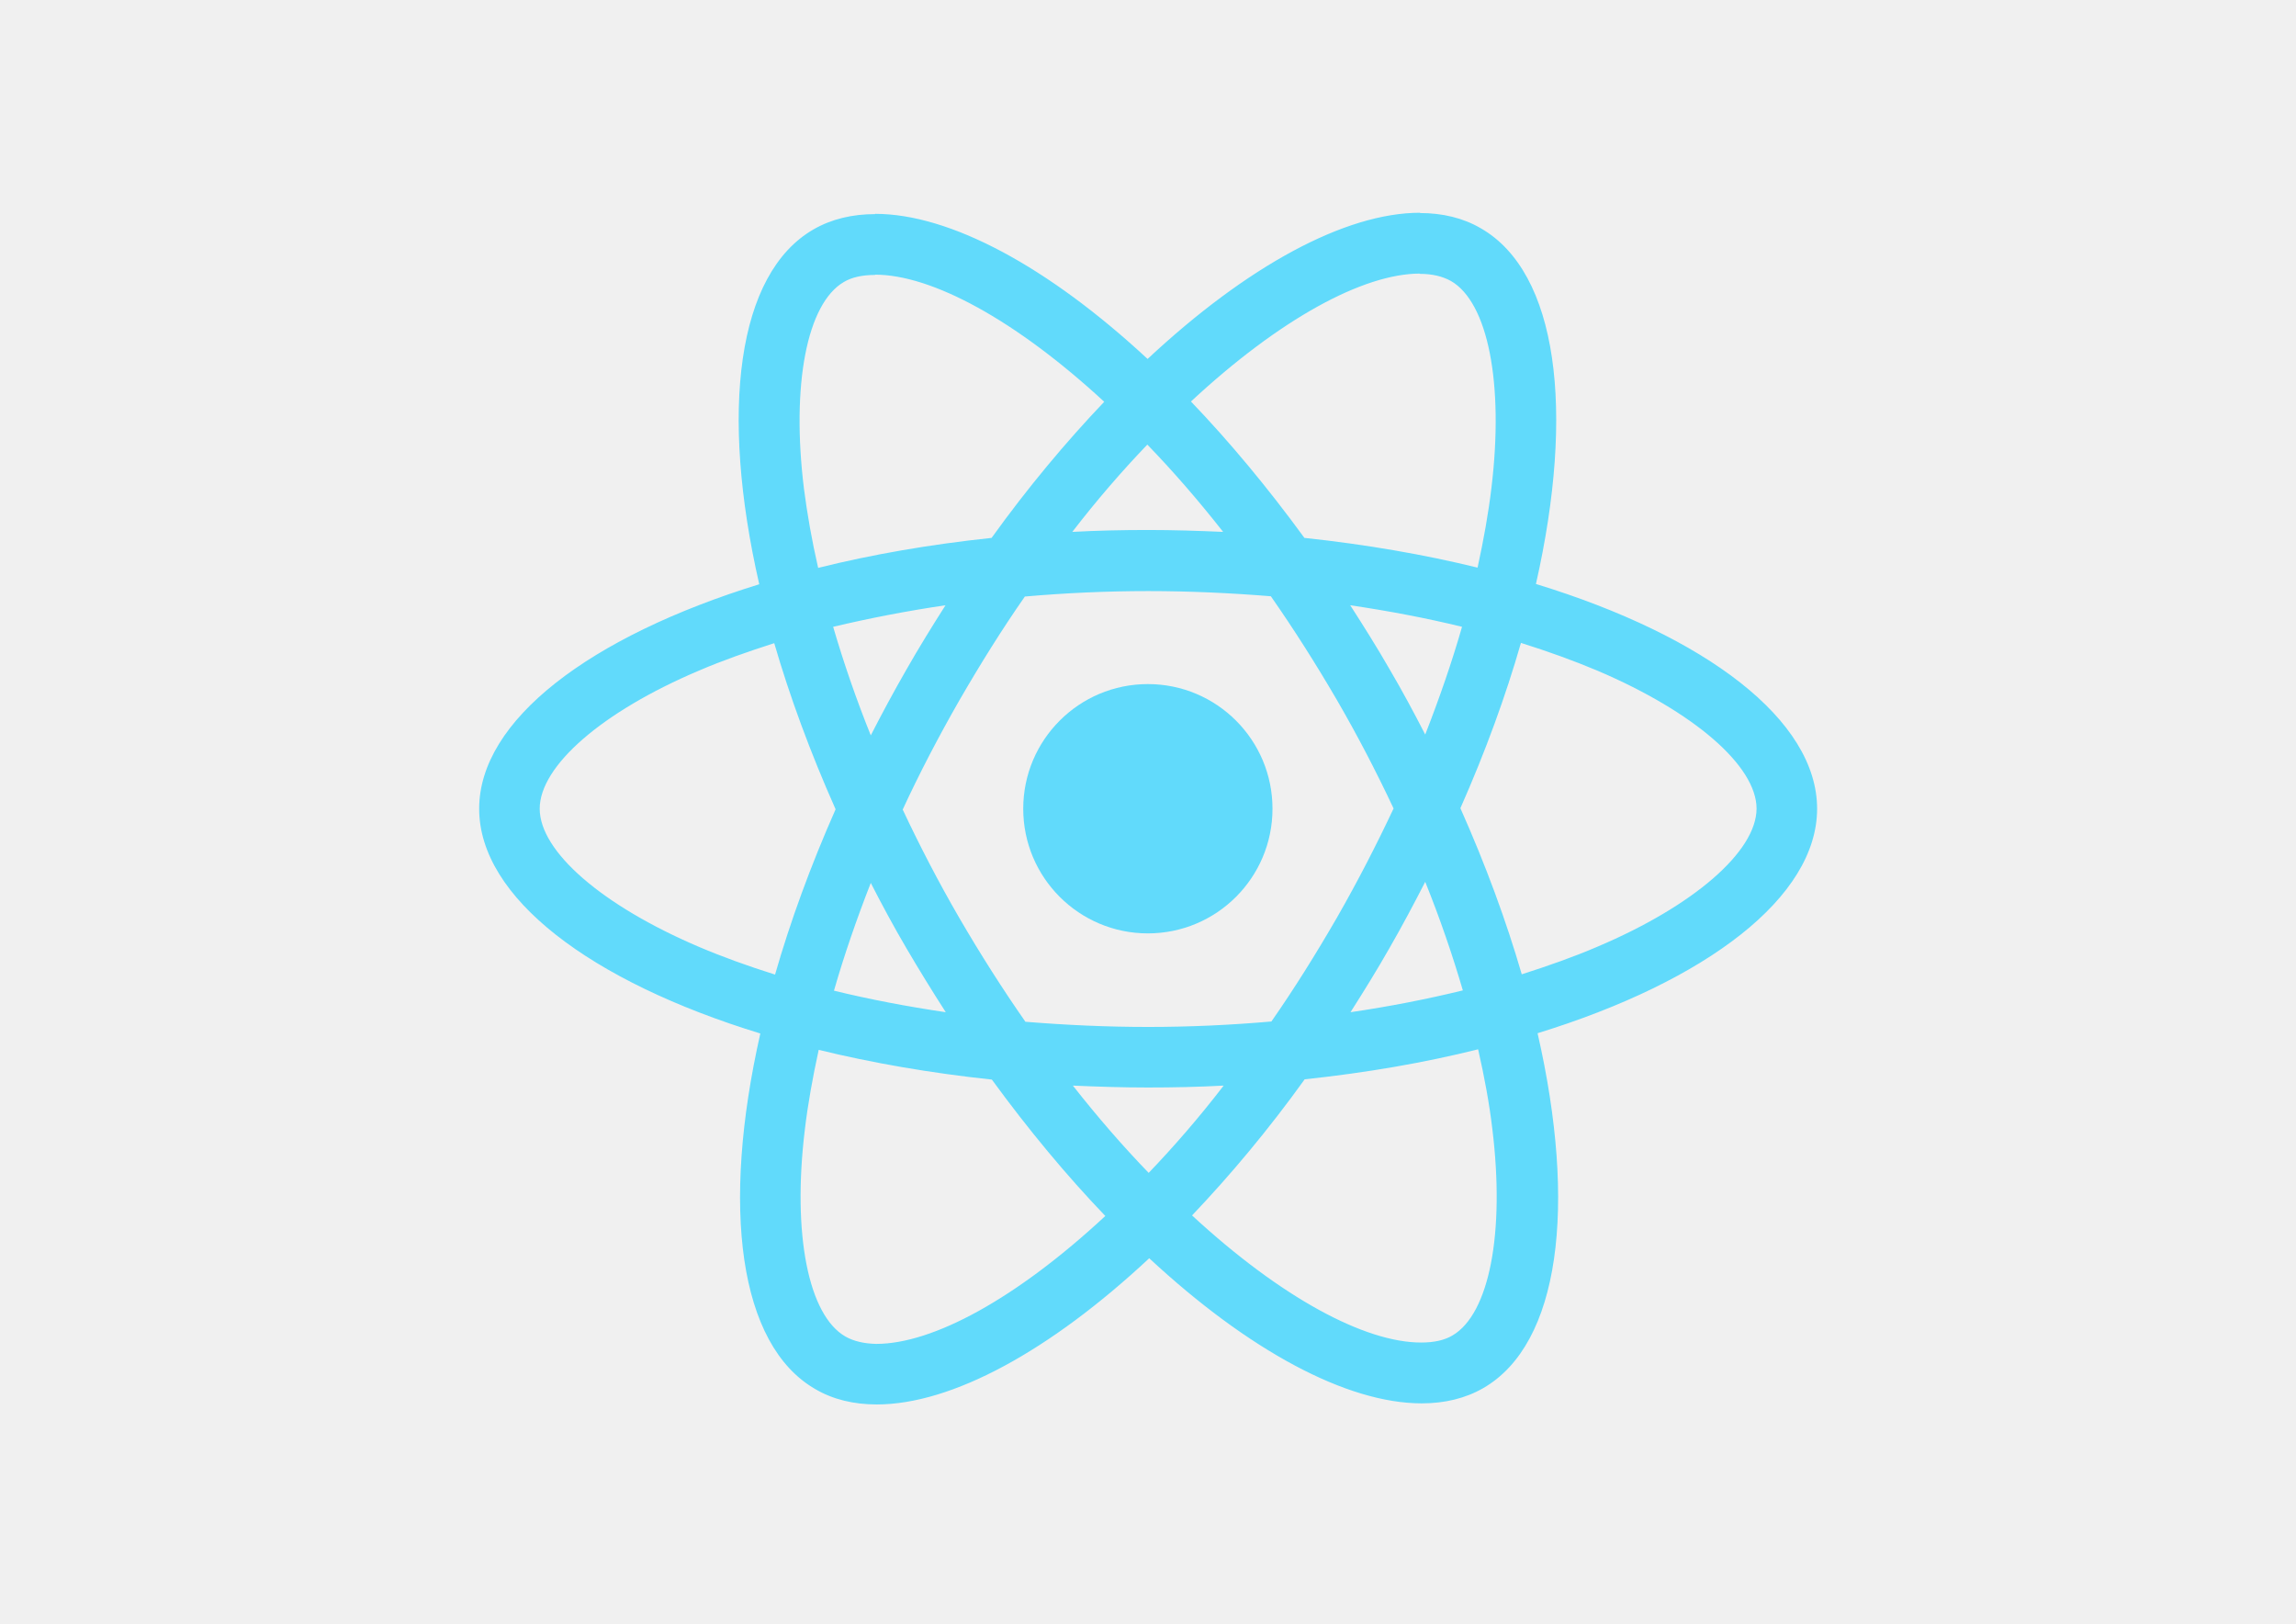
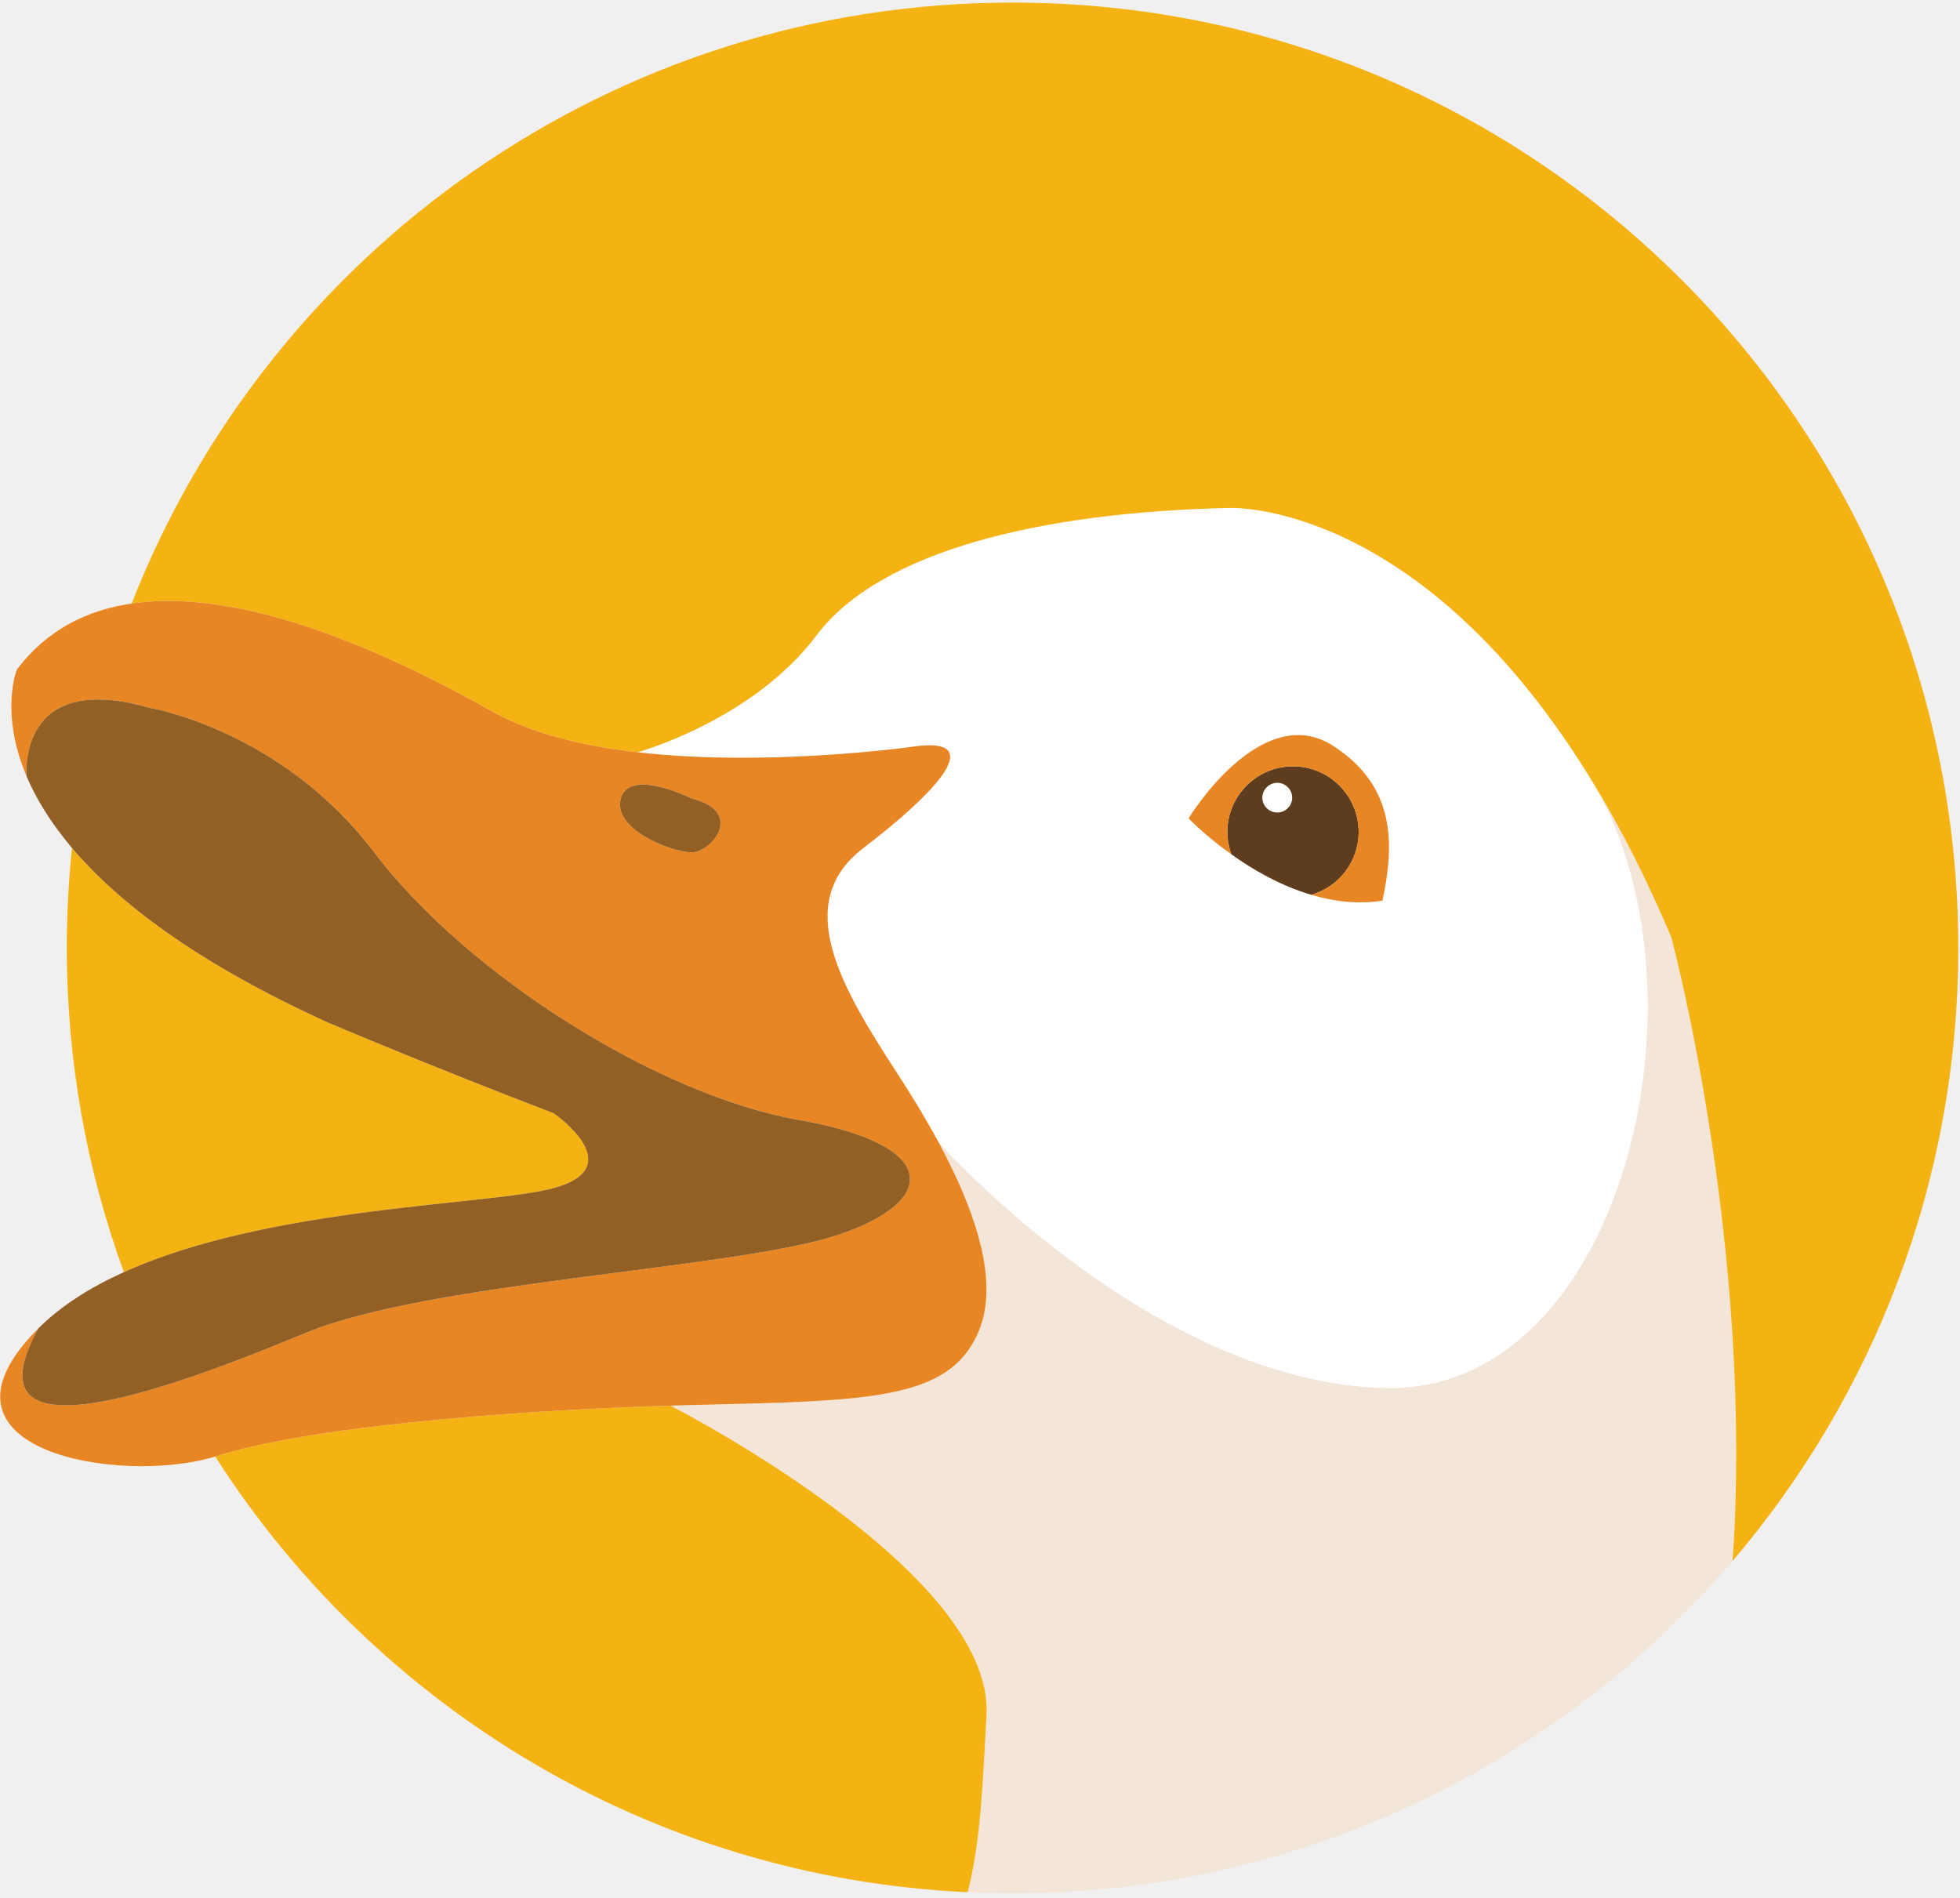
- <svg xmlns="http://www.w3.org/2000/svg" viewBox="0 0 841.9 595.3">
-   <g fill="#61DAFB">
-     <path d="M666.3 296.5c0-32.5-40.7-63.3-103.1-82.4 14.4-63.6 8-114.2-20.2-130.4-6.5-3.8-14.1-5.6-22.4-5.6v22.3c4.6 0 8.3.9 11.4 2.6 13.6 7.8 19.5 37.5 14.9 75.7-1.1 9.4-2.9 19.3-5.1 29.4-19.6-4.8-41-8.5-63.5-10.9-13.5-18.5-27.5-35.3-41.6-50 32.6-30.3 63.2-46.9 84-46.9V78c-27.5 0-63.5 19.6-99.9 53.6-36.4-33.8-72.4-53.2-99.9-53.2v22.3c20.7 0 51.4 16.5 84 46.6-14 14.7-28 31.4-41.3 49.9-22.6 2.4-44 6.1-63.6 11-2.3-10-4-19.7-5.2-29-4.7-38.2 1.1-67.9 14.6-75.8 3-1.8 6.9-2.6 11.5-2.6V78.5c-8.4 0-16 1.8-22.6 5.6-28.1 16.2-34.4 66.7-19.9 130.1-62.2 19.2-102.7 49.9-102.7 82.3 0 32.5 40.7 63.3 103.1 82.4-14.4 63.6-8 114.2 20.2 130.4 6.5 3.8 14.1 5.6 22.5 5.6 27.5 0 63.5-19.6 99.9-53.6 36.4 33.8 72.4 53.2 99.9 53.2 8.4 0 16-1.8 22.6-5.6 28.1-16.2 34.4-66.7 19.9-130.1 62-19.1 102.5-49.9 102.5-82.3zm-130.2-66.7c-3.7 12.9-8.3 26.2-13.5 39.5-4.1-8-8.4-16-13.1-24-4.6-8-9.5-15.8-14.4-23.4 14.2 2.1 27.9 4.7 41 7.9zm-45.8 106.5c-7.8 13.5-15.8 26.3-24.1 38.2-14.9 1.3-30 2-45.2 2-15.1 0-30.2-.7-45-1.9-8.3-11.9-16.4-24.6-24.2-38-7.6-13.1-14.5-26.4-20.8-39.8 6.2-13.4 13.2-26.8 20.7-39.9 7.8-13.5 15.8-26.3 24.1-38.2 14.9-1.3 30-2 45.2-2 15.1 0 30.2.7 45 1.9 8.3 11.9 16.4 24.6 24.2 38 7.6 13.1 14.5 26.4 20.8 39.8-6.3 13.4-13.2 26.8-20.7 39.9zm32.3-13c5.4 13.4 10 26.8 13.8 39.8-13.1 3.2-26.9 5.9-41.2 8 4.9-7.7 9.8-15.6 14.4-23.7 4.6-8 8.9-16.1 13-24.1zM421.2 430c-9.3-9.6-18.6-20.3-27.8-32 9 .4 18.2.7 27.5.7 9.4 0 18.7-.2 27.8-.7-9 11.7-18.3 22.4-27.5 32zm-74.4-58.9c-14.2-2.1-27.9-4.7-41-7.9 3.7-12.9 8.3-26.2 13.5-39.5 4.1 8 8.4 16 13.1 24 4.7 8 9.5 15.8 14.4 23.4zM420.7 163c9.3 9.6 18.6 20.3 27.8 32-9-.4-18.2-.7-27.5-.7-9.4 0-18.7.2-27.8.7 9-11.7 18.3-22.4 27.5-32zm-74 58.9c-4.9 7.7-9.8 15.6-14.4 23.7-4.6 8-8.9 16-13 24-5.4-13.4-10-26.8-13.8-39.8 13.1-3.1 26.9-5.8 41.2-7.9zm-90.5 125.2c-35.4-15.1-58.3-34.9-58.3-50.6 0-15.7 22.9-35.6 58.3-50.6 8.6-3.7 18-7 27.7-10.1 5.7 19.6 13.2 40 22.5 60.9-9.2 20.8-16.6 41.1-22.2 60.6-9.9-3.1-19.3-6.5-28-10.2zM310 490c-13.6-7.8-19.5-37.5-14.9-75.7 1.1-9.4 2.9-19.3 5.1-29.4 19.6 4.8 41 8.5 63.5 10.9 13.5 18.5 27.5 35.3 41.6 50-32.6 30.3-63.2 46.9-84 46.9-4.5-.1-8.3-1-11.3-2.7zm237.2-76.2c4.7 38.2-1.1 67.9-14.6 75.8-3 1.8-6.9 2.6-11.5 2.6-20.7 0-51.4-16.5-84-46.6 14-14.7 28-31.4 41.3-49.9 22.6-2.4 44-6.1 63.6-11 2.3 10.1 4.1 19.8 5.2 29.1zm38.5-66.7c-8.6 3.7-18 7-27.7 10.1-5.7-19.6-13.2-40-22.5-60.9 9.2-20.8 16.6-41.1 22.2-60.6 9.9 3.1 19.3 6.5 28.1 10.2 35.4 15.1 58.3 34.9 58.3 50.6-.1 15.7-23 35.6-58.4 50.6zM320.8 78.4z" />
-     <circle cx="420.9" cy="296.5" r="45.7" />
-     <path d="M520.5 78.1z" />
-   </g>
+ <svg xmlns="http://www.w3.org/2000/svg" width="346" height="335" viewBox="0 0 346 335" fill="none">
+   <path d="M295.039 165.469C290.676 155.141 286.105 146.211 281.426 138.508C303.086 176.082 286.047 245.773 244.754 245.035C204.113 244.293 166.844 202.957 165.699 201.672C166.586 203.328 167.441 205.008 168.242 206.691C173.234 217.133 176.031 227.574 172.664 235.277C167.414 247.289 153.145 247.289 122.352 248.031C121.012 248.059 119.699 248.117 118.328 248.145C119.582 248.773 175.605 277.586 174.148 302.832C173.492 314.102 173.207 325.059 170.812 334.043C173.434 334.187 176.09 334.242 178.746 334.242C189.617 334.242 200.262 333.219 210.535 331.223C224.062 328.625 236.988 324.375 249.121 318.723C271.039 308.539 290.359 293.734 305.855 275.562C309.68 219.926 295.039 165.469 295.039 165.469Z" fill="#F3E6D8" />
+   <path d="M281.426 138.508C250.859 87.953 216.961 89.668 216.961 89.668C183.938 90.406 155.398 97.168 144.125 112.176C132.883 127.18 112.562 132.801 112.562 132.801C118.727 133.516 125.094 133.77 131.086 133.77C147.98 133.77 162.164 131.688 162.164 131.688C174.004 130.434 165.16 139.965 152.402 149.719C139.617 159.477 148.637 174.481 158.395 189.488C160.91 193.344 163.418 197.449 165.672 201.645C165.672 201.645 165.672 201.645 165.699 201.672C166.844 202.957 204.113 244.293 244.754 245.035C286.047 245.774 303.086 176.082 281.426 138.508ZM244.043 158.992C239.703 159.676 235.453 159.16 231.484 157.961C226.035 156.367 221.094 153.484 217.359 150.805C212.703 147.492 209.82 144.469 209.82 144.469C209.82 144.469 222.609 123.445 235.367 131.688C246.32 138.766 246.207 148.922 244.043 158.992Z" fill="white" />
+   <path d="M225.492 138.191C224.035 138.191 222.836 139.391 222.836 140.82C222.836 142.273 224.035 143.441 225.492 143.441C226.918 143.441 228.113 142.273 228.113 140.82C228.113 139.391 226.918 138.191 225.492 138.191Z" fill="white" />
+   <path d="M228.113 140.82C228.113 139.391 226.918 138.191 225.492 138.191C224.035 138.191 222.836 139.391 222.836 140.82C222.836 142.273 224.035 143.441 225.492 143.441C226.918 143.441 228.113 142.273 228.113 140.82ZM216.672 146.867C216.672 140.477 221.863 135.285 228.258 135.285C234.652 135.285 239.844 140.477 239.844 146.867C239.844 152.145 236.305 156.598 231.484 157.961C226.035 156.367 221.094 153.484 217.359 150.805C216.93 149.578 216.672 148.262 216.672 146.867Z" fill="#5D3D1D" />
+   <path d="M345.695 167.352C345.695 75.172 270.953 0.457 178.746 0.457C107.996 0.457 47.523 44.445 23.238 106.555C43.586 103.531 69.812 115.973 87.078 125.699C93.957 129.551 103.09 131.719 112.562 132.801C112.562 132.801 132.883 127.18 144.125 112.176C155.398 97.168 183.938 90.406 216.961 89.668C216.961 89.668 250.859 87.953 281.426 138.508C286.105 146.211 290.676 155.141 295.039 165.469C295.039 165.469 309.68 219.926 305.855 275.562C330.684 246.434 345.695 208.66 345.695 167.352Z" fill="#F4B312" />
+   <path d="M118.328 248.145C88.418 249.059 54.059 252.023 38.277 257.043C38.191 257.074 38.105 257.102 37.992 257.129C66.301 301.41 114.961 331.449 170.812 334.043C173.207 325.059 173.492 314.102 174.148 302.832C175.605 277.586 119.582 248.773 118.328 248.145Z" fill="#F4B312" />
+   <path d="M97.781 196.562L97.75 196.535C75.406 187.98 57.797 180.473 57.797 180.473C34.48 169.859 20.727 159.16 12.707 149.691C12.109 155.484 11.793 161.391 11.793 167.352C11.793 187.465 15.359 206.719 21.867 224.582C47.695 212.883 86.594 212.797 97.75 209.742C111.164 206.062 98.32 196.934 97.781 196.562Z" fill="#F4B312" />
+   <path d="M235.367 131.688C222.609 123.445 209.82 144.469 209.82 144.469C209.82 144.469 212.703 147.492 217.359 150.805C216.93 149.578 216.672 148.262 216.672 146.867C216.672 140.477 221.863 135.285 228.258 135.285C234.652 135.285 239.844 140.477 239.844 146.867C239.844 152.145 236.305 156.598 231.484 157.961C235.453 159.16 239.703 159.676 244.043 158.992C246.207 148.922 246.32 138.766 235.367 131.688Z" fill="#E88623" />
+   <path d="M165.699 201.672C165.672 201.645 165.672 201.645 165.672 201.645C163.418 197.449 160.91 193.344 158.394 189.488C148.637 174.481 139.617 159.477 152.402 149.719C165.16 139.965 174.004 130.434 162.164 131.688C162.164 131.688 147.98 133.77 131.086 133.77C125.094 133.77 118.726 133.516 112.562 132.801C103.09 131.719 93.957 129.551 87.078 125.699C69.812 115.973 43.586 103.531 23.238 106.555C15.301 107.695 8.254 111.234 2.976 118.195C2.976 118.195 -0.078 125.699 4.66 136.965H4.687C4.687 136.965 3.433 123.242 17.613 123.5C20.012 123.5 22.867 123.957 26.262 124.93C26.262 124.93 49.523 128.691 66.047 150.461C82.566 172.231 116.359 193.426 141.133 197.734C153.656 199.93 159.851 203.555 160.566 207.375C161.281 211.113 156.797 215.051 147.894 218.02C129.855 224.012 75.805 226.262 54.031 235.277C47.152 238.133 38.59 241.555 30.488 244.152C12.879 249.801 -2.535 251.481 6.742 234.539C-14.918 256.188 21.355 262.238 37.992 257.129C38.105 257.102 38.191 257.074 38.277 257.043C54.059 252.023 88.418 249.059 118.328 248.145C119.699 248.117 121.012 248.059 122.351 248.031C153.144 247.289 167.414 247.289 172.664 235.277C176.031 227.574 173.234 217.133 168.242 206.691C167.441 205.008 166.586 203.328 165.699 201.672ZM122.094 150.461C118.613 150.461 108.082 146.441 109.594 140.961C111.105 135.457 122.094 140.961 122.094 140.961C131.543 143.328 125.605 150.461 122.094 150.461Z" fill="#E88623" />
+   <path d="M160.566 207.375C159.851 203.555 153.656 199.93 141.132 197.735C116.359 193.426 82.566 172.231 66.046 150.461C49.523 128.692 26.261 124.93 26.261 124.93C22.867 123.957 20.011 123.5 17.613 123.5C3.433 123.242 4.687 136.965 4.687 136.965H4.66C6.285 140.82 8.824 145.098 12.707 149.692C20.726 159.16 34.48 169.86 57.797 180.473C57.797 180.473 75.406 187.981 97.75 196.535L97.781 196.563C98.32 196.934 111.164 206.063 97.75 209.742C86.593 212.797 47.695 212.883 21.867 224.582C15.988 227.231 10.765 230.512 6.742 234.539C-2.535 251.481 12.879 249.801 30.488 244.153C38.59 241.555 47.152 238.133 54.031 235.278C75.804 226.262 129.855 224.012 147.894 218.02C156.797 215.051 161.281 211.113 160.566 207.375Z" fill="#926025" />
+   <path d="M122.094 150.461C125.605 150.461 131.543 143.328 122.094 140.961C122.094 140.961 111.105 135.457 109.594 140.961C108.082 146.441 118.613 150.461 122.094 150.461Z" fill="#926025" />
</svg>
